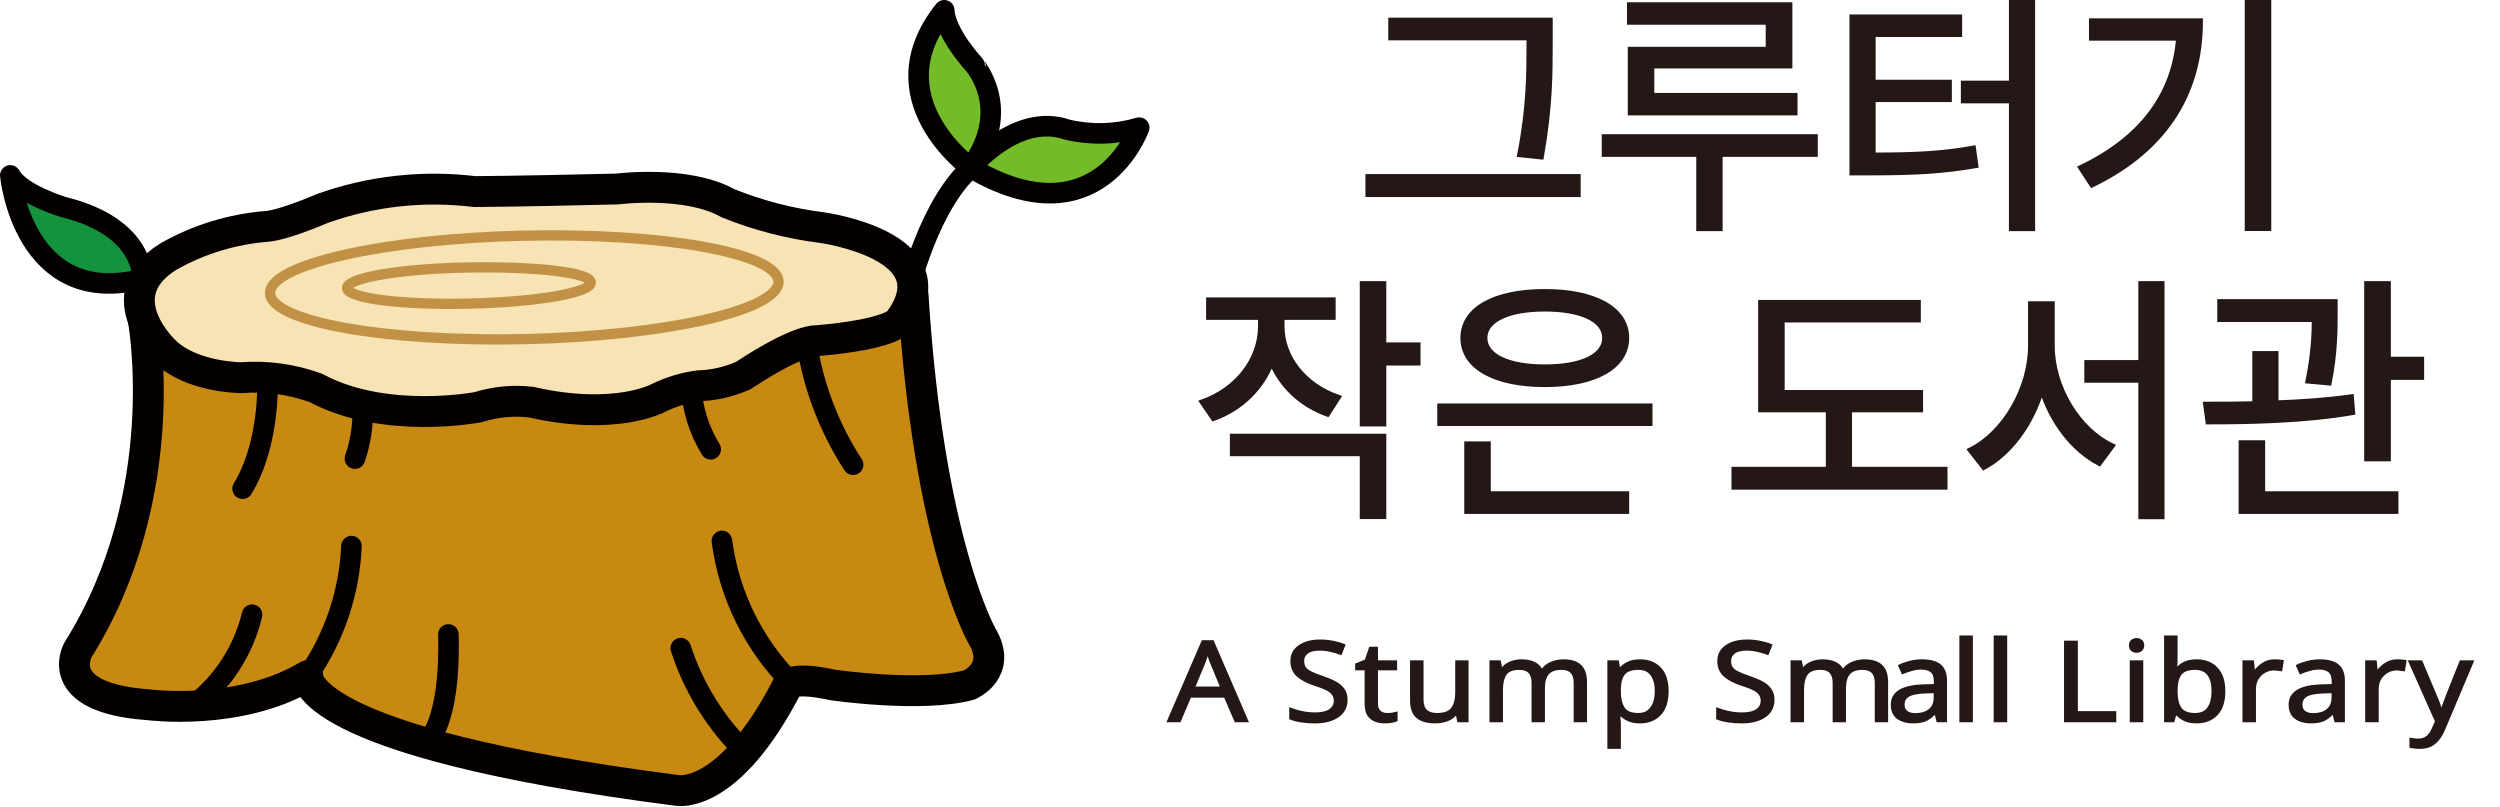
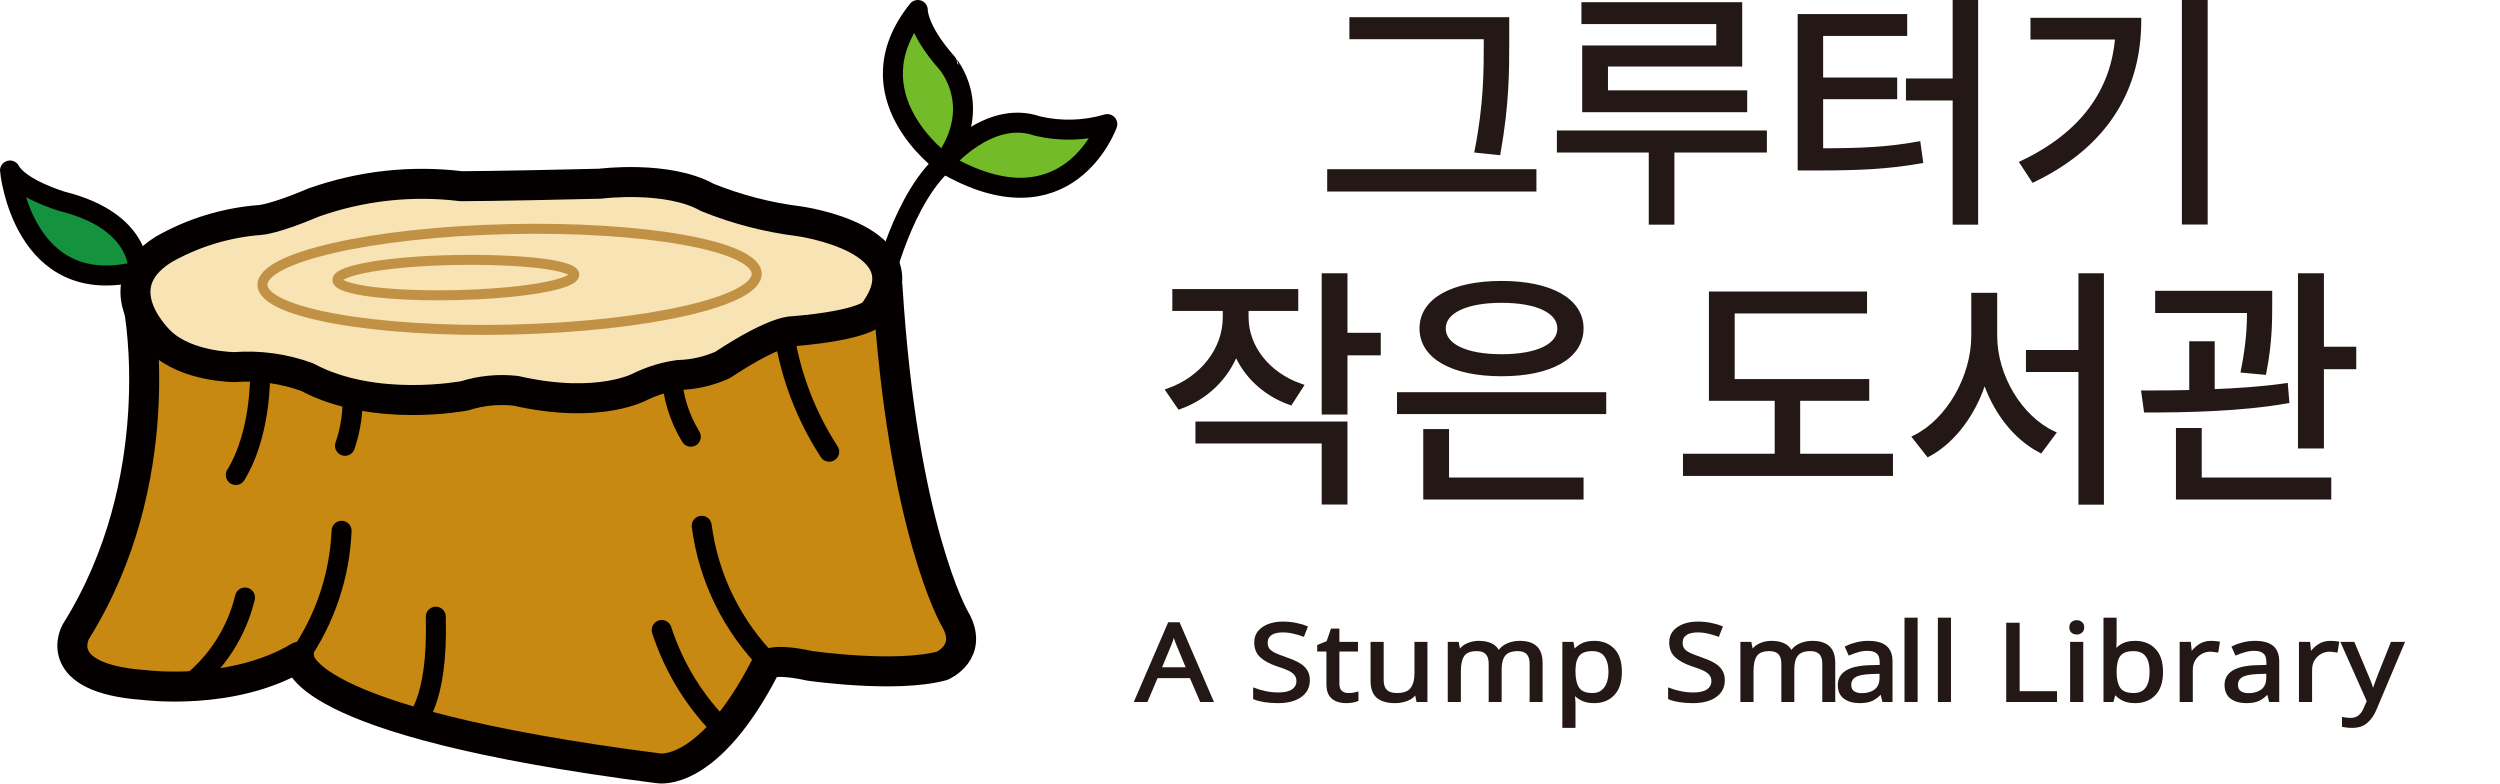
- <svg xmlns="http://www.w3.org/2000/svg" viewBox="0 0 243 78.36">
+ <svg xmlns="http://www.w3.org/2000/svg" viewBox="0 0 250 78.36">
  <defs>
    <style>.cls-1{font-size:25px;stroke-width:0.5px;}.cls-1,.cls-2{fill:#231815;stroke:#231815;stroke-miterlimit:10;font-family:RIDIBatang-KSCpc-EUC-H, RIDIBatang;}.cls-2{font-size:12px;stroke-width:0.25px;letter-spacing:0.02em;}.cls-3{letter-spacing:0.02em;}.cls-4{letter-spacing:0.01em;}.cls-5{fill:#c78912;}.cls-5,.cls-6,.cls-7,.cls-8,.cls-9{stroke:#040000;}.cls-10,.cls-5,.cls-6,.cls-7,.cls-8,.cls-9{stroke-linecap:round;stroke-linejoin:round;}.cls-5,.cls-9{stroke-width:3px;}.cls-6{fill:#14923d;}.cls-6,.cls-7,.cls-8{stroke-width:2px;}.cls-7{fill:none;}.cls-8{fill:#74bb2a;}.cls-10,.cls-9{fill:#f8e3b5;}.cls-10{stroke:#c19246;}</style>
  </defs>
  <g id="Layer_2" data-name="Layer 2">
    <g id="레이어_1" data-name="레이어 1">
      <text class="cls-1" transform="translate(131.72 20.25)">그루터기<tspan x="-16.02" y="28">작은 도서관</tspan>
      </text>
      <text class="cls-2" transform="translate(113.56 70.09) scale(1 0.9)">A Stump S<tspan class="cls-3" x="59.59" y="0">m</tspan>
        <tspan class="cls-4" x="69.8" y="0">a</tspan>
        <tspan x="76" y="0">ll Library</tspan>
      </text>
      <path class="cls-5" d="M13.91,31s3.17,17-6.33,32.17c0,0-2.67,4.66,6.83,5.33,0,0,8.84,1.17,15.5-2.83,0,0-1.08,6.41,35.92,11.16,0,0,5,1,10.75-10.25,0,0,.38-.87,4.38,0,0,0,8.62,1.25,13.25,0,0,0,3.25-1.37,1.25-4.75,0,0-5.21-9-6.71-33.16Z" />
      <path class="cls-6" d="M13.83,27.12s.42-5-7.67-7c0,0-4.18-1.25-5.16-3.07C1,17.08,2.25,30.05,13.83,27.12Z" />
      <path class="cls-7" d="M88.21,28.7s2.09-9.29,6.67-12.82" />
      <path class="cls-8" d="M94.34,16.3S84.94,9.56,91.78,1c0,0-.1,1.9,2.94,5.32C94.72,6.34,98.52,10.61,94.34,16.3Z" />
      <path class="cls-8" d="M94.34,16.3s4.46-5.41,9.39-3.7a13.62,13.62,0,0,0,7-.19S106.77,23.61,94.34,16.3Z" />
      <path class="cls-7" d="M29.91,65.67a23.79,23.79,0,0,0,4.25-12.59" />
      <path class="cls-7" d="M18.75,68.58a15.76,15.76,0,0,0,5.75-8.83" />
      <path class="cls-7" d="M26,36.67S26.33,43,23.58,47.5" />
      <path class="cls-7" d="M35.25,39.42a14,14,0,0,1-.75,5.16" />
      <path class="cls-7" d="M41.41,72.25s2.42-1.75,2.17-10.58" />
      <path class="cls-7" d="M72.42,73.08A24.72,24.72,0,0,1,66.17,63" />
      <path class="cls-7" d="M77,66.42a23.94,23.94,0,0,1-6.83-13.84" />
      <path class="cls-7" d="M67.17,37.5a13.09,13.09,0,0,0,1.91,6.17" />
      <path class="cls-7" d="M78.42,33.42a30.13,30.13,0,0,0,4.5,11.75" />
      <path class="cls-9" d="M16.08,34.21s-5.87-5.38.25-9.25A23.06,23.06,0,0,1,26,22s1.4-.06,5.37-1.75a32.38,32.38,0,0,1,14.75-1.63s3.5,0,13.88-.25c0,0,6.75-.87,10.75,1.38a36.54,36.54,0,0,0,9.12,2.37s13,1.75,7.5,9.13c0,0-.75,1.25-8,1.87,0,0-1.62-.25-7.12,3.38a11.5,11.5,0,0,1-4.38,1,12.78,12.78,0,0,0-3.75,1.12S60,41,51.58,39.08a12.44,12.44,0,0,0-5.12.5s-9,1.75-15.75-1.87a17.27,17.27,0,0,0-7.25-1S18.71,36.71,16.08,34.21Z" />
      <path class="cls-10" d="M75.67,27.37c.06,2.78-11,5.28-24.59,5.59S26.32,31.27,26.25,28.5s11-5.28,24.6-5.59S75.6,24.59,75.67,27.37Z" />
      <path class="cls-10" d="M57.43,27.46c0,1-5.27,1.9-11.81,2.05S33.76,29,33.74,28s5.26-1.89,11.8-2S57.41,26.48,57.43,27.46Z" />
    </g>
  </g>
</svg>
